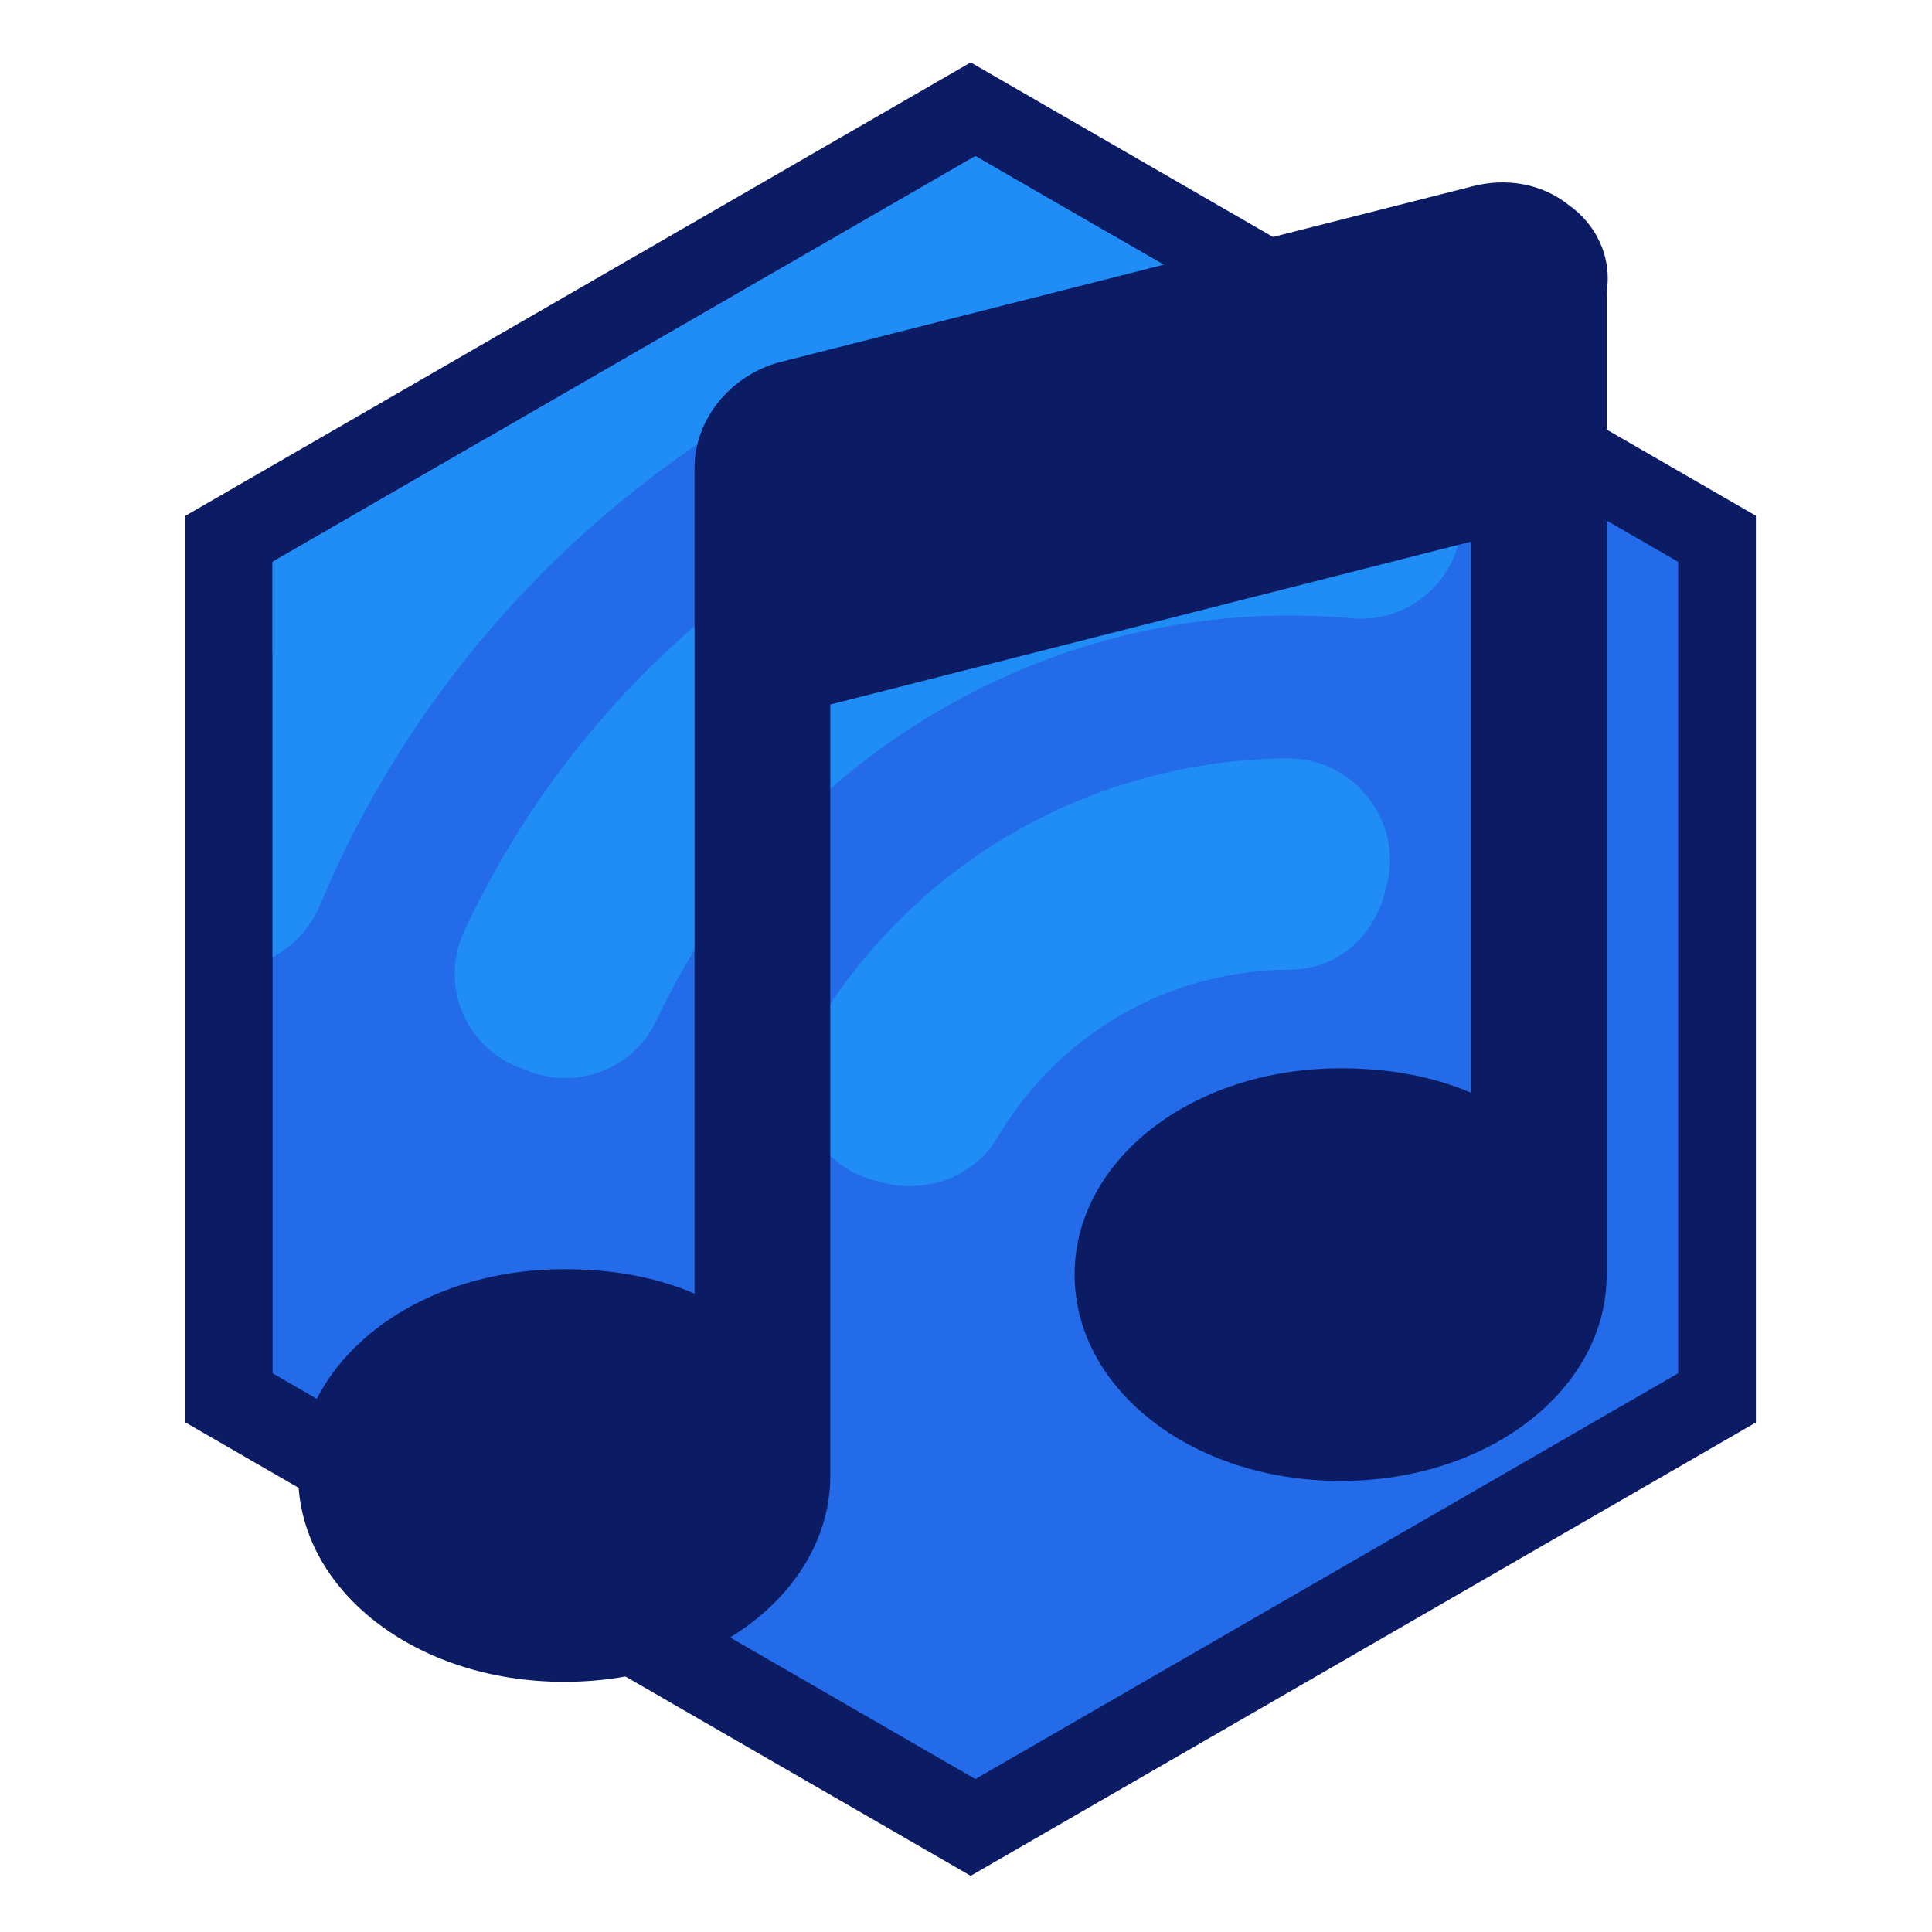
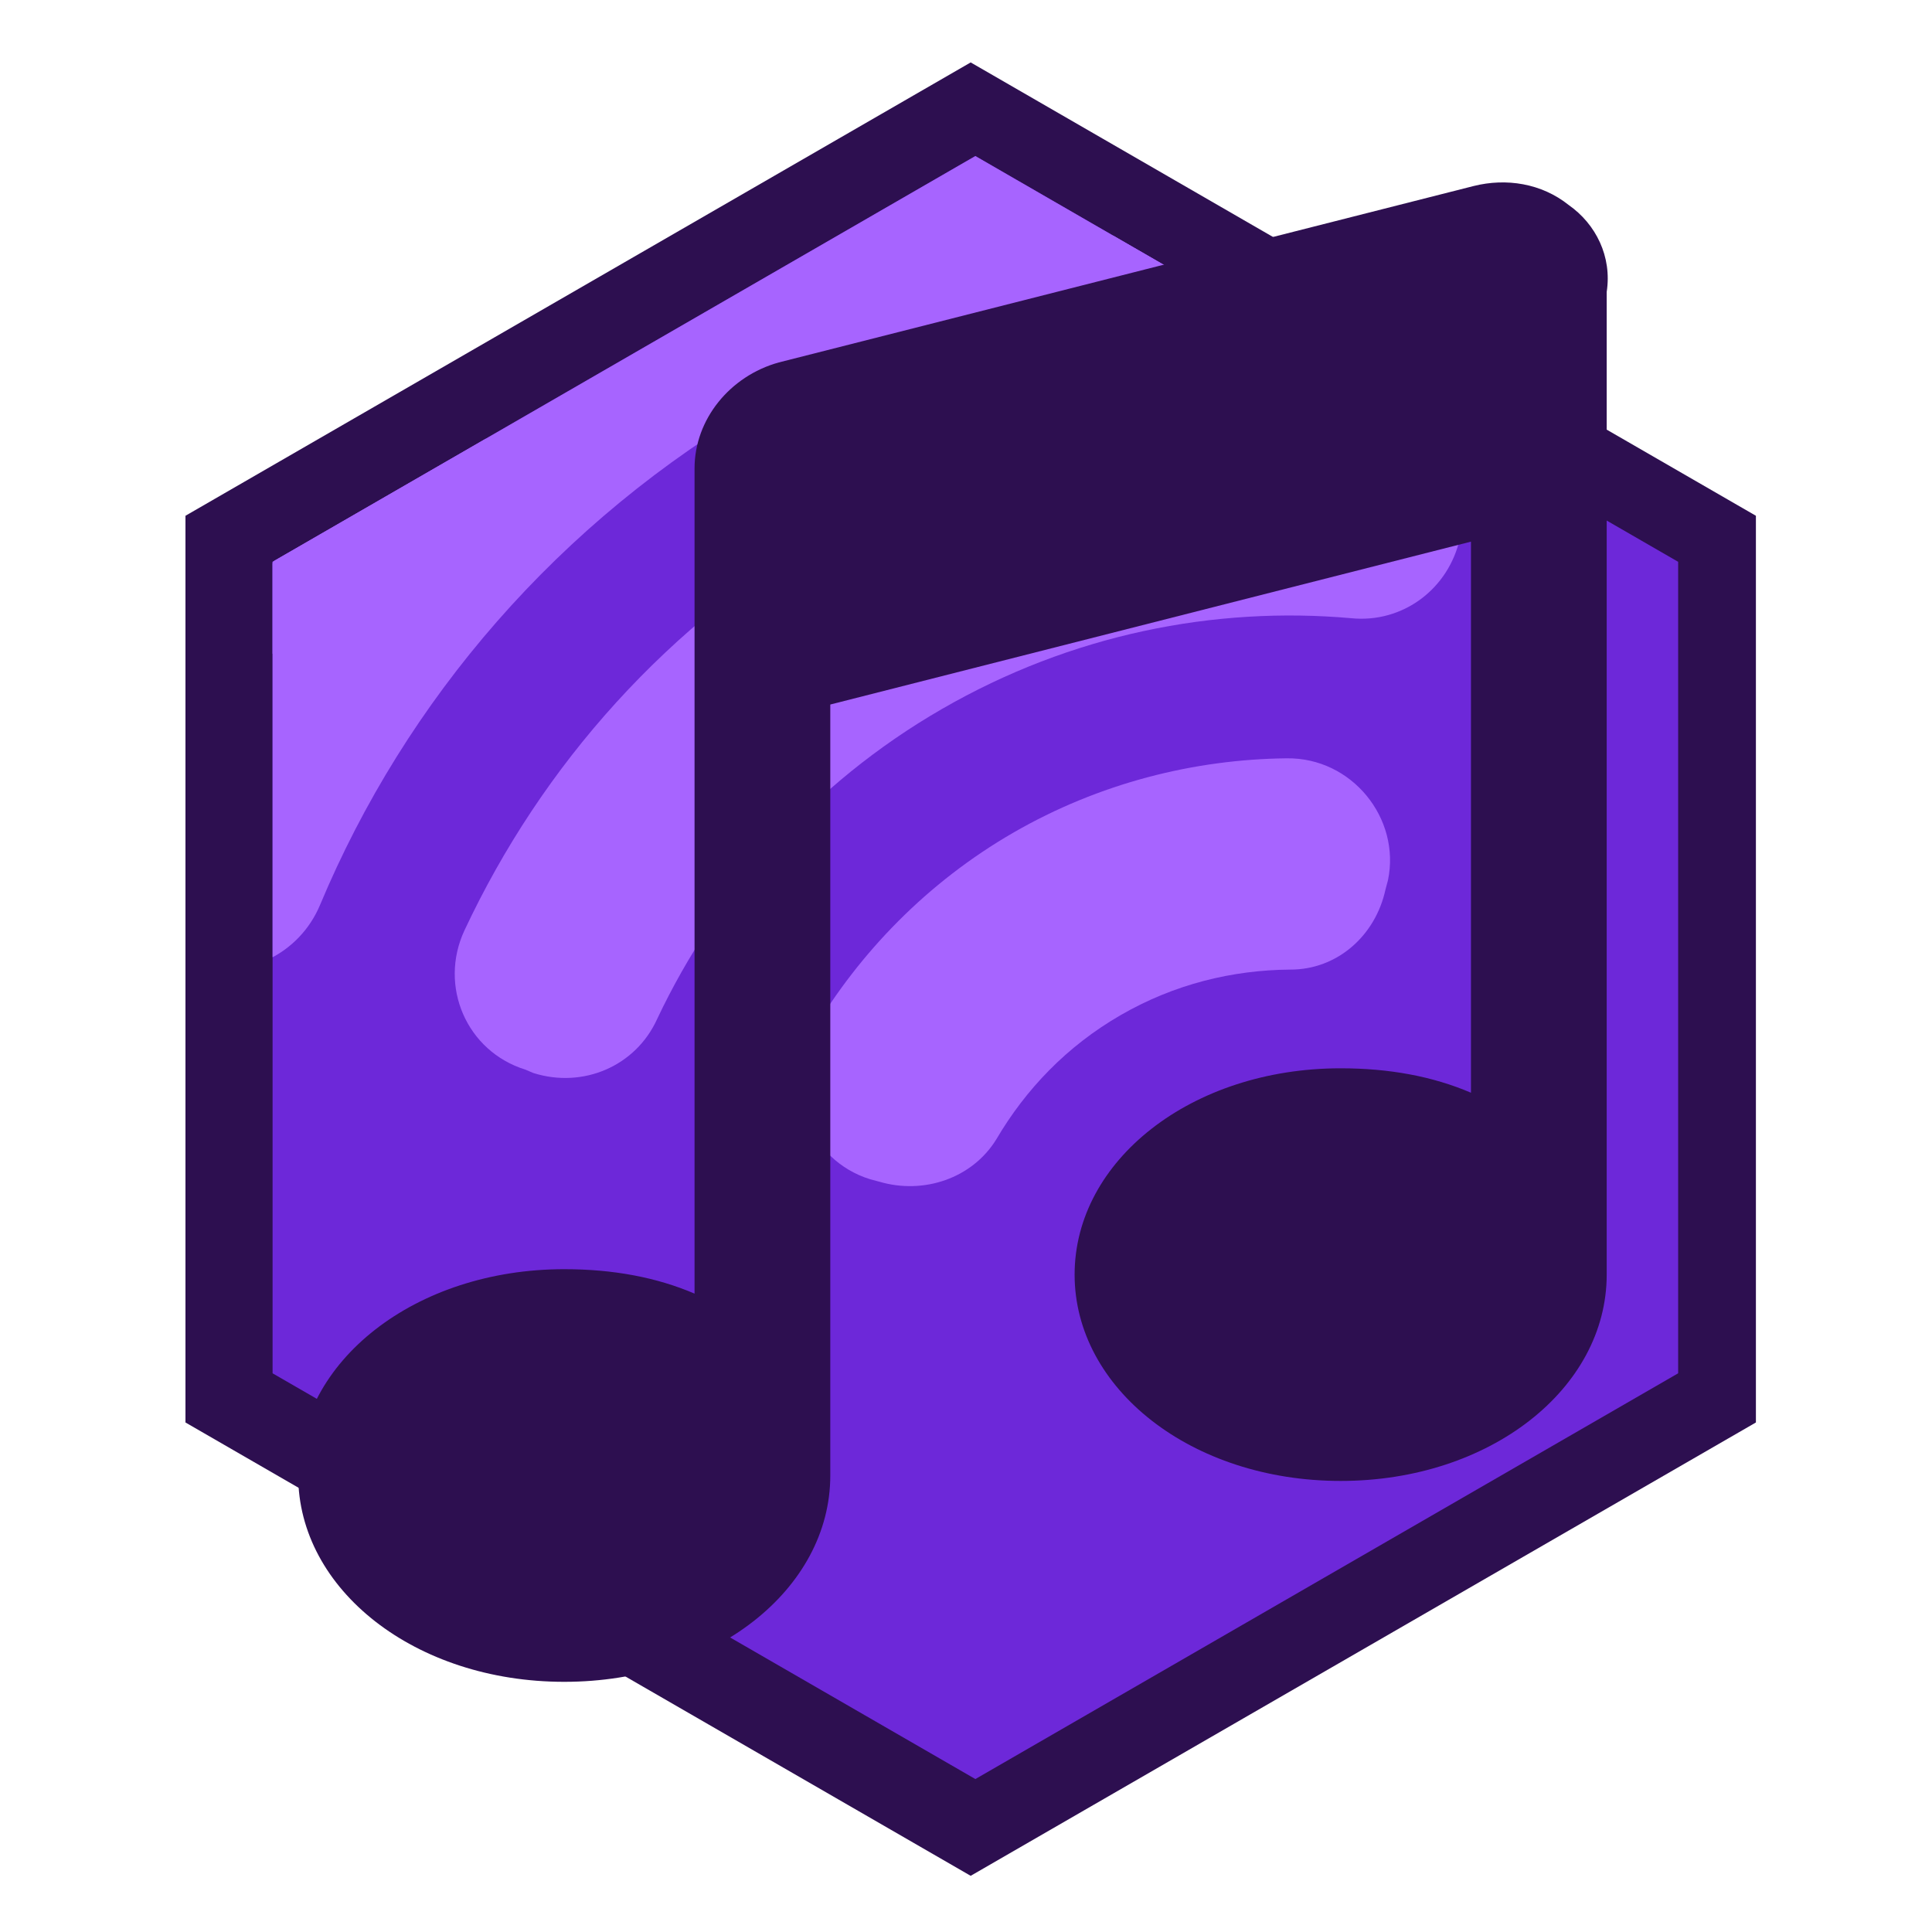
<svg xmlns="http://www.w3.org/2000/svg" width="100%" height="100%" viewBox="0 0 300 300" version="1.1" xml:space="preserve" style="fill-rule:evenodd;clip-rule:evenodd;stroke-linejoin:round;stroke-miterlimit:2;">
  <g transform="matrix(1.00519,0,0,1.00519,-20.5126,-0.05031)">
-     <path d="M170.355,9.693L291.655,79.725L291.655,219.79L170.355,289.822L49.056,219.79L49.056,79.725L170.355,9.693Z" style="fill:rgb(11,27,100);" />
+     <path d="M170.355,9.693L291.655,79.725L291.655,219.79L170.355,289.822L49.056,219.79L49.056,79.725L170.355,9.693Z" style="fill:rgb(45,15,80);" />
  </g>
  <g transform="matrix(1.00386,0,0,1.00386,-28.8032,-13.7162)">
-     <path d="M179.564,37.803L288.272,100.565L288.272,226.09L179.564,288.853L70.856,226.09L70.856,100.565L179.564,37.803Z" style="fill:rgb(11,27,100);" />
+     <path d="M179.564,37.803L288.272,100.565L288.272,226.09L179.564,288.853L70.856,226.09L70.856,100.565L179.564,37.803Z" style="fill:rgb(45,15,80);" />
    <clipPath id="_clip1">
      <path d="M179.564,37.803L288.272,100.565L288.272,226.09L179.564,288.853L70.856,226.09L70.856,100.565L179.564,37.803Z" />
    </clipPath>
    <g clip-path="url(#_clip1)">
      <g transform="matrix(0.996154,0,0,0.996154,24.2572,24.5262)">
        <rect x="10.152" y="-3.232" width="298.667" height="318.053" style="fill:url(#_Linear2);" />
      </g>
      <g transform="matrix(0.966105,-0.242823,0.242823,0.966105,21.879,66.6834)">
-         <rect x="130.072" y="27.675" width="65.09" height="18.554" style="fill:rgb(31,141,245);" />
+         <rect x="130.072" y="27.675" width="65.09" height="18.554" style="fill:rgb(167,100,255);" />
      </g>
      <g transform="matrix(0.723065,-0.6852,0.6852,0.723065,-67.9601,182.9)">
-         <rect x="130.072" y="27.675" width="65.09" height="18.554" style="fill:rgb(31,141,245);" />
+         <rect x="130.072" y="27.675" width="65.09" height="18.554" style="fill:rgb(167,100,255);" />
      </g>
      <g transform="matrix(2.25046,-1.2993,1.2993,2.25046,903.322,-3286.42)">
-         <path d="M-882.7,1008.9C-887.5,1006.2 -893.1,1004.6 -899,1004.6C-904.9,1004.6 -910.5,1006.2 -915.3,1008.9C-918.6,1010.8 -919.3,1015.4 -916.7,1018.2L-916.3,1018.6C-914.4,1020.6 -911.4,1021.2 -909,1019.9C-906,1018.2 -902.6,1017.2 -898.9,1017.2C-895.2,1017.2 -891.8,1018.2 -888.8,1019.9C-886.4,1021.3 -883.4,1020.7 -881.5,1018.6L-881.1,1018.2C-878.6,1015.4 -879.3,1010.8 -882.7,1008.9Z" style="fill:rgb(31,141,245);fill-rule:nonzero;" />
-         <path d="M-867.8,993.3C-876.6,987.1 -887.4,983.5 -899,983.5C-910.6,983.5 -921.3,987.1 -930.2,993.3C-933.2,995.4 -933.7,999.6 -931.2,1002.3L-930.9,1002.7C-928.8,1005 -925.4,1005.4 -922.9,1003.6C-916.1,998.9 -907.9,996.1 -899,996.1C-890.1,996.1 -881.9,998.9 -875.2,1003.6C-872.7,1005.4 -869.3,1005 -867.2,1002.7L-866.9,1002.3C-864.4,999.7 -864.9,995.4 -867.8,993.3Z" style="fill:rgb(31,141,245);fill-rule:nonzero;" />
-         <path d="M-853.4,977.7C-866.1,968.1 -881.9,962.4 -899,962.4C-916.1,962.4 -931.9,968.1 -944.6,977.7C-947.4,979.9 -947.9,984 -945.5,986.6L-945.1,987C-943,989.4 -939.4,989.6 -936.9,987.7C-926.4,979.7 -913.2,975 -899,975C-884.8,975 -871.7,979.7 -861.1,987.7C-858.6,989.6 -855,989.4 -852.9,987L-852.5,986.6C-850.2,984 -850.6,979.9 -853.4,977.7Z" style="fill:rgb(31,141,245);fill-rule:nonzero;" />
+         <path d="M-882.7,1008.9C-887.5,1006.2 -893.1,1004.6 -899,1004.6C-904.9,1004.6 -910.5,1006.2 -915.3,1008.9C-918.6,1010.8 -919.3,1015.4 -916.7,1018.2L-916.3,1018.6C-914.4,1020.6 -911.4,1021.2 -909,1019.9C-906,1018.2 -902.6,1017.2 -898.9,1017.2C-895.2,1017.2 -891.8,1018.2 -888.8,1019.9C-886.4,1021.3 -883.4,1020.7 -881.5,1018.6L-881.1,1018.2C-878.6,1015.4 -879.3,1010.8 -882.7,1008.9Z" style="fill:rgb(167,100,255);fill-rule:nonzero;" />
+         <path d="M-867.8,993.3C-876.6,987.1 -887.4,983.5 -899,983.5C-910.6,983.5 -921.3,987.1 -930.2,993.3C-933.2,995.4 -933.7,999.6 -931.2,1002.3L-930.9,1002.7C-928.8,1005 -925.4,1005.4 -922.9,1003.6C-916.1,998.9 -907.9,996.1 -899,996.1C-890.1,996.1 -881.9,998.9 -875.2,1003.6C-872.7,1005.4 -869.3,1005 -867.2,1002.7L-866.9,1002.3C-864.4,999.7 -864.9,995.4 -867.8,993.3Z" style="fill:rgb(167,100,255);fill-rule:nonzero;" />
+         <path d="M-853.4,977.7C-866.1,968.1 -881.9,962.4 -899,962.4C-916.1,962.4 -931.9,968.1 -944.6,977.7C-947.4,979.9 -947.9,984 -945.5,986.6L-945.1,987C-943,989.4 -939.4,989.6 -936.9,987.7C-926.4,979.7 -913.2,975 -899,975C-884.8,975 -871.7,979.7 -861.1,987.7C-858.6,989.6 -855,989.4 -852.9,987L-852.5,986.6C-850.2,984 -850.6,979.9 -853.4,977.7Z" style="fill:rgb(167,100,255);fill-rule:nonzero;" />
      </g>
    </g>
  </g>
  <g transform="matrix(4.21541,1.11022e-15,-1.11022e-15,4.21541,-160.672,-94.2064)">
-     <path d="M95.9,29.9C94.9,29.1 93.6,28.9 92.4,29.2L66.8,35.7C65,36.2 63.7,37.8 63.7,39.6L63.7,70C62.3,69.4 60.7,69.1 58.9,69.1C53.4,69.1 49.1,72.5 49.1,76.7C49.1,80.9 53.4,84.3 58.9,84.3C64.4,84.3 68.7,80.9 68.7,76.7L68.7,48.3L92.3,42.3L92.3,62.6C90.9,62 89.3,61.7 87.5,61.7C82,61.7 77.7,65.1 77.7,69.3C77.7,73.5 82,76.9 87.5,76.9C93,76.9 97.3,73.5 97.3,69.3L97.3,33.1C97.5,31.8 96.9,30.6 95.9,29.9Z" style="fill:rgb(11,27,100);fill-rule:nonzero;" />
+     <path d="M95.9,29.9C94.9,29.1 93.6,28.9 92.4,29.2L66.8,35.7C65,36.2 63.7,37.8 63.7,39.6L63.7,70C62.3,69.4 60.7,69.1 58.9,69.1C53.4,69.1 49.1,72.5 49.1,76.7C49.1,80.9 53.4,84.3 58.9,84.3C64.4,84.3 68.7,80.9 68.7,76.7L68.7,48.3L92.3,42.3L92.3,62.6C90.9,62 89.3,61.7 87.5,61.7C82,61.7 77.7,65.1 77.7,69.3C77.7,73.5 82,76.9 87.5,76.9C93,76.9 97.3,73.5 97.3,69.3L97.3,33.1C97.5,31.8 96.9,30.6 95.9,29.9Z" style="fill:rgb(45,15,80);fill-rule:nonzero;" />
  </g>
  <defs>
    <linearGradient id="_Linear2" x1="0" y1="0" x2="1" y2="0" gradientUnits="userSpaceOnUse" gradientTransform="matrix(-0.29703,-250.696,250.696,-0.29703,154.961,265.538)">
-       <stop offset="0" style="stop-color:rgb(35,107,233);stop-opacity:1" />
-       <stop offset="1" style="stop-color:rgb(35,107,233);stop-opacity:1" />
+       <stop offset="0" style="stop-color:rgb(109,40,217);stop-opacity:1" />
+       <stop offset="1" style="stop-color:rgb(109,40,217);stop-opacity:1" />
    </linearGradient>
  </defs>
</svg>
